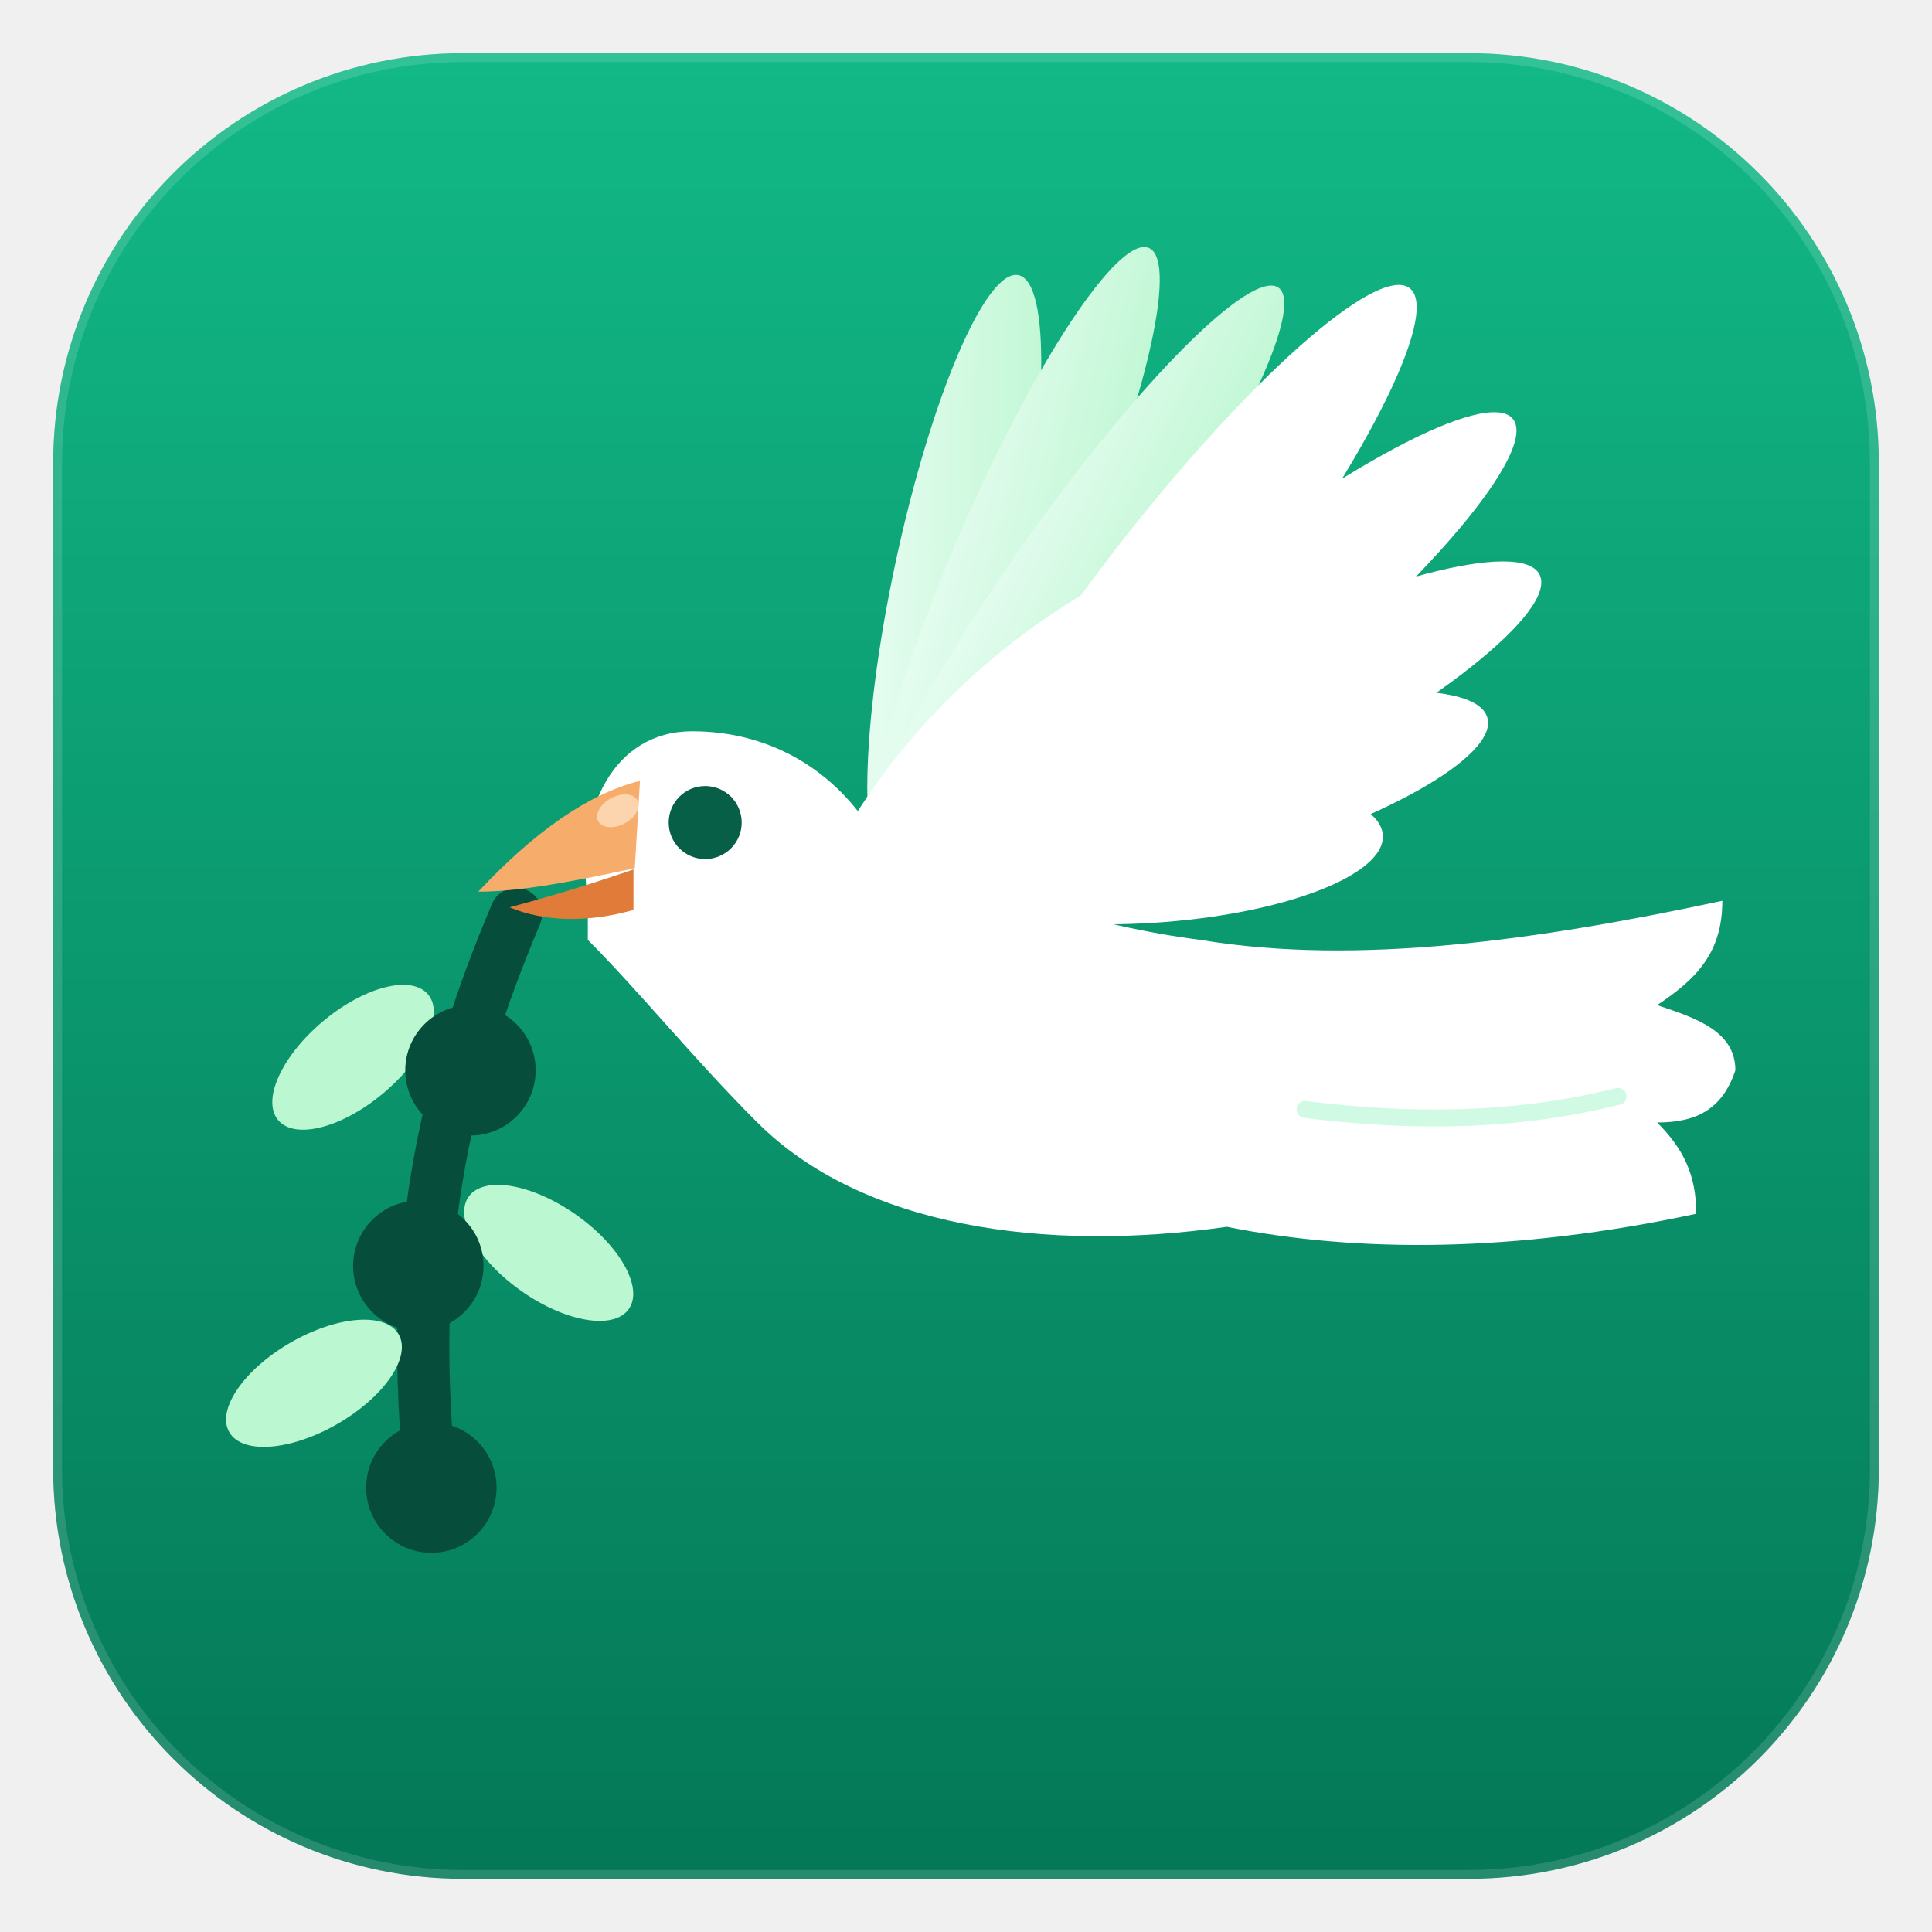
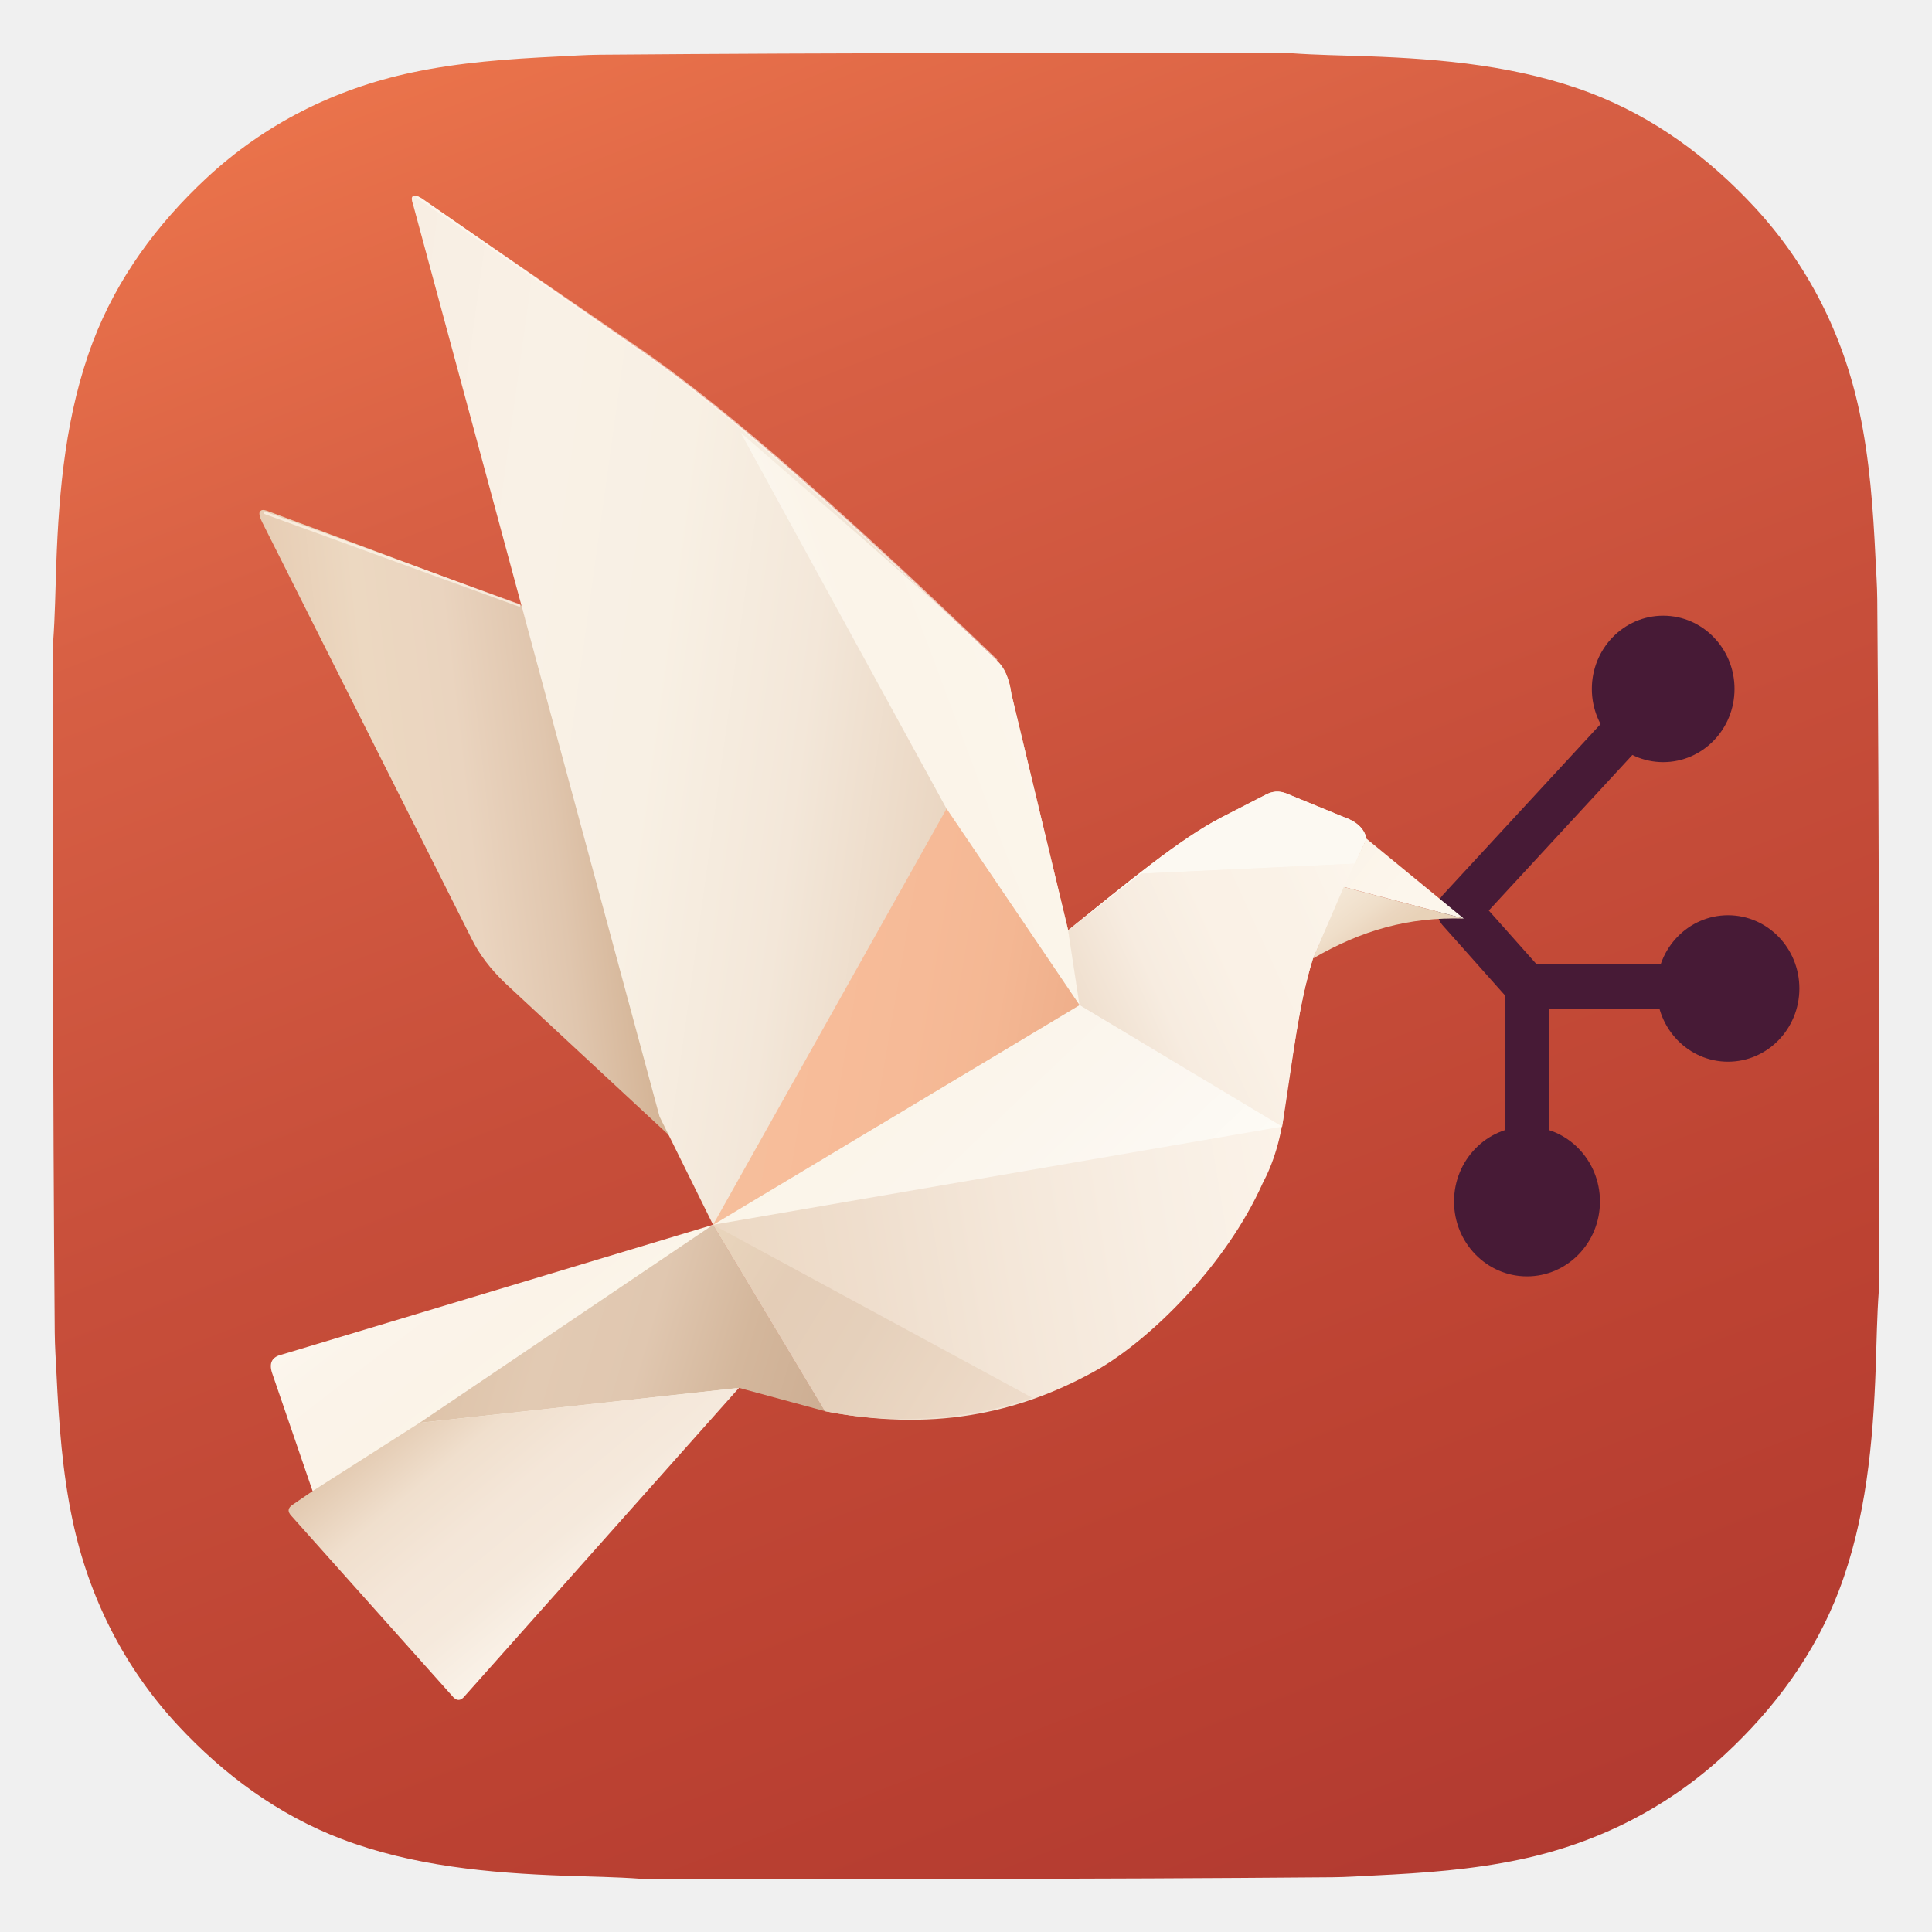
<svg xmlns="http://www.w3.org/2000/svg" viewBox="76 76 872 872" width="1024" height="1024">
  <defs>
-     <linearGradient id="tile" x1="0" y1="0" x2="0" y2="1">
-       <stop offset="0" stop-color="#12b886" />
-       <stop offset="1" stop-color="#047857" />
+     <linearGradient id="tile" gradientUnits="userSpaceOnUse" x1="376.4" y1="-38.5" x2="877.6" y2="1293.5">
+       <stop offset="0" stop-color="#f0794d" />
+       <stop offset="0.25" stop-color="#d75f44" />
+       <stop offset="0.5" stop-color="#c74e3a" />
+       <stop offset="0.75" stop-color="#bc4232" />
+       <stop offset="1" stop-color="#af3830" />
    </linearGradient>
-     <linearGradient id="far-wing" x1="0" y1="0" x2="1" y2="1">
-       <stop offset="0" stop-color="#ecfdf5" />
-       <stop offset="1" stop-color="#bbf7d0" />
+     <linearGradient id="rear-wing" gradientUnits="userSpaceOnUse" x1="216.7" y1="564.2" x2="425.2" y2="539.6">
+       <stop offset="0" stop-color="#e7cdb4" />
+       <stop offset="0.25" stop-color="#ecd8c1" />
+       <stop offset="0.5" stop-color="#ead4bf" />
+       <stop offset="0.75" stop-color="#e0c6ae" />
+       <stop offset="1" stop-color="#d2b192" />
+     </linearGradient>
+     <linearGradient id="wing-front" gradientUnits="userSpaceOnUse" x1="251.2" y1="416.4" x2="624" y2="469.3">
+       <stop offset="0" stop-color="#f8eee3" />
+       <stop offset="0.25" stop-color="#f9f1e6" />
+       <stop offset="0.5" stop-color="#f8f0e4" />
+       <stop offset="0.75" stop-color="#f3e7d9" />
+       <stop offset="1" stop-color="#ead6c2" />
+     </linearGradient>
+     <linearGradient id="wing-edge" gradientUnits="userSpaceOnUse" x1="664.3" y1="488.4" x2="571.2" y2="524.1">
+       <stop offset="0" stop-color="#fbf5eb" />
+       <stop offset="0.25" stop-color="#fbf5ea" />
+       <stop offset="0.5" stop-color="#fbf4e9" />
+       <stop offset="0.75" stop-color="#fbf4e9" />
+       <stop offset="1" stop-color="#fbf6ed" />
+     </linearGradient>
+     <linearGradient id="wing-fold" gradientUnits="userSpaceOnUse" x1="496.3" y1="638.5" x2="693.1" y2="673">
+       <stop offset="0" stop-color="#f6bf9c" />
+       <stop offset="0.25" stop-color="#f7bc99" />
+       <stop offset="0.5" stop-color="#f6ba97" />
+       <stop offset="0.75" stop-color="#f4b793" />
+       <stop offset="1" stop-color="#efaf8b" />
+     </linearGradient>
+     <linearGradient id="tail-top" gradientUnits="userSpaceOnUse" x1="248.6" y1="828.3" x2="306.7" y2="906">
+       <stop offset="0" stop-color="#fcf6ed" />
+       <stop offset="0.25" stop-color="#fbf4ea" />
+       <stop offset="0.5" stop-color="#fbf3e9" />
+       <stop offset="0.75" stop-color="#fbf3e8" />
+       <stop offset="1" stop-color="#fbf5e9" />
+     </linearGradient>
+     <linearGradient id="tail-inner" gradientUnits="userSpaceOnUse" x1="313.6" y1="824.6" x2="540.4" y2="893.7">
+       <stop offset="0" stop-color="#dec3a9" />
+       <stop offset="0.25" stop-color="#e2cab3" />
+       <stop offset="0.5" stop-color="#e0c7b0" />
+       <stop offset="0.75" stop-color="#d4b79c" />
+       <stop offset="1" stop-color="#cdae93" />
+     </linearGradient>
+     <linearGradient id="tail-bottom" gradientUnits="userSpaceOnUse" x1="378" y1="1017.2" x2="281.6" y2="897.5">
+       <stop offset="0" stop-color="#faf2e8" />
+       <stop offset="0.25" stop-color="#f5e9dc" />
+       <stop offset="0.5" stop-color="#f4e6d8" />
+       <stop offset="0.75" stop-color="#f0dfcd" />
+       <stop offset="1" stop-color="#e3cab1" />
+     </linearGradient>
+     <linearGradient id="neck" gradientUnits="userSpaceOnUse" x1="876.3" y1="586" x2="704.1" y2="666.3">
+       <stop offset="0" stop-color="#fcf5ec" />
+       <stop offset="0.25" stop-color="#faf2e7" />
+       <stop offset="0.5" stop-color="#faf1e6" />
+       <stop offset="0.75" stop-color="#f7ece0" />
+       <stop offset="1" stop-color="#efdfce" />
+     </linearGradient>
+     <linearGradient id="breast-top" gradientUnits="userSpaceOnUse" x1="739.4" y1="801" x2="605.8" y2="657.5">
+       <stop offset="0" stop-color="#fdfbf5" />
+       <stop offset="0.25" stop-color="#fcf8f2" />
+       <stop offset="0.5" stop-color="#fbf6ee" />
+       <stop offset="0.75" stop-color="#fbf5eb" />
+       <stop offset="1" stop-color="#fbf5e9" />
+     </linearGradient>
+     <linearGradient id="breast-bottom" gradientUnits="userSpaceOnUse" x1="834.6" y1="797.2" x2="483.8" y2="857.6">
+       <stop offset="0" stop-color="#fbf3e9" />
+       <stop offset="0.25" stop-color="#f8eee3" />
+       <stop offset="0.5" stop-color="#f4e7d9" />
+       <stop offset="0.75" stop-color="#efdecd" />
+       <stop offset="1" stop-color="#ecd8c3" />
+     </linearGradient>
+     <linearGradient id="belly" gradientUnits="userSpaceOnUse" x1="647.8" y1="919.1" x2="459.8" y2="800.8">
+       <stop offset="0" stop-color="#eedccb" />
+       <stop offset="0.25" stop-color="#ead6c2" />
+       <stop offset="0.5" stop-color="#e5d0bb" />
+       <stop offset="0.75" stop-color="#e4cdb7" />
+       <stop offset="1" stop-color="#e9d5bc" />
+     </linearGradient>
+     <linearGradient id="beak-top" gradientUnits="userSpaceOnUse" x1="874" y1="551" x2="934" y2="599">
+       <stop offset="0" stop-color="#fbf4e9" />
+       <stop offset="0.25" stop-color="#fcf5eb" />
+       <stop offset="0.5" stop-color="#fcf6ec" />
+       <stop offset="0.75" stop-color="#fcf6ec" />
+       <stop offset="1" stop-color="#faf4e9" />
+     </linearGradient>
+     <linearGradient id="beak-bottom" gradientUnits="userSpaceOnUse" x1="860" y1="580" x2="883" y2="613">
+       <stop offset="0" stop-color="#f4e7d6" />
+       <stop offset="0.25" stop-color="#f2e3d0" />
+       <stop offset="0.5" stop-color="#efdec9" />
+       <stop offset="0.75" stop-color="#ebd6bf" />
+       <stop offset="1" stop-color="#e8d2b8" />
    </linearGradient>
  </defs>
-   <rect x="100" y="100" width="824" height="824" rx="185" fill="url(#tile)" />
-   <rect x="102" y="102" width="820" height="820" rx="183" fill="none" stroke="#ffffff" stroke-opacity="0.14" stroke-width="4" />
-   <g transform="translate(100 100) scale(5.885714) translate(4 4)">
-     <g fill="url(#far-wing)">
-       <ellipse cx="65.1" cy="36.0" rx="23.5" ry="4.6" transform="rotate(-77.9 65.1 36.0)" />
-       <ellipse cx="69.7" cy="34.8" rx="26.0" ry="4.6" transform="rotate(-66.6 69.7 34.8)" />
-       <ellipse cx="74.3" cy="36.1" rx="27.1" ry="4.6" transform="rotate(-54.7 74.3 36.1)" />
+   <g transform="translate(100 100) scale(0.731794 0.75114) translate(-64 -79)">
+     <g id="background">
+       <path d="M627.000 79.000         C551.634 79.000 476.267 79.336 400.903 79.937         C392.319 80.006 383.748 80.608 375.173 81.009         C344.986 82.418 314.721 84.519 285.103 90.650         C237.458 100.513 194.424 121.610 158.767 153.856         C128.204 181.496 103.366 214.290 88.506 252.415         C71.877 295.078 67.545 341.088 65.902 386.326         C65.346 401.634 65.154 417.124 64.000 432.391         C64.000 438.035 64.000 443.871 64.000 449.532         C64.000 461.673 64.000 473.815 64.000 485.956         C64.000 533.137 64.000 580.319 64.000 627.500         C64.000 700.925 64.345 774.351 64.962 847.774         C65.032 856.137 65.651 864.487 66.062 872.841         C67.509 902.250 69.665 931.736 75.958 960.592         C86.082 1007.009 107.736 1048.935 140.835 1083.673         C169.206 1113.450 202.867 1137.648 241.999 1152.125         C285.790 1168.326 333.017 1172.546 379.450 1174.147         C395.163 1174.689 411.063 1174.875 426.734 1176.000         C432.526 1176.000 438.517 1176.000 444.327 1176.000         C456.790 1176.000 469.252 1176.000 481.714 1176.000         C530.143 1176.000 578.571 1176.000 627.000 1176.000         C702.366 1176.000 777.733 1175.664 853.097 1175.063         C861.681 1174.994 870.252 1174.392 878.827 1173.991         C909.014 1172.582 939.279 1170.481 968.897 1164.350         C1016.542 1154.487 1059.576 1133.390 1095.233 1101.144         C1125.796 1073.504 1150.634 1040.710 1165.494 1002.585         C1182.123 959.922 1186.455 913.912 1188.098 868.674         C1188.654 853.366 1188.846 837.876 1190.000 822.609         C1190.000 816.965 1190.000 811.129 1190.000 805.468         C1190.000 793.327 1190.000 781.185 1190.000 769.044         C1190.000 721.863 1190.000 674.681 1190.000 627.500         C1190.000 554.075 1189.655 480.649 1189.038 407.226         C1188.968 398.863 1188.349 390.513 1187.938 382.159         C1186.491 352.750 1184.335 323.264 1178.042 294.408         C1167.918 247.991 1146.264 206.065 1113.165 171.327         C1084.794 141.550 1051.133 117.352 1012.001 102.875         C968.210 86.674 920.983 82.454 874.550 80.853         C858.837 80.311 842.937 80.125 827.266 79.000         C821.474 79.000 815.483 79.000 809.673 79.000         C797.210 79.000 784.748 79.000 772.286 79.000         C723.857 79.000 675.429 79.000 627.000 79.000         Z" fill="url(#tile)" />
    </g>
-     <path d="M37 61 C36 54 39 48 45 48 C51 48 56 51 59 56 C66 60 76 63 84 64 C96 66 110 64 124 61 C124 65 122 67 119 69 C122 70 125 71 125 74 C124 77 122 78 119 78 C121 80 122 82 122 85 C108 88 96 88 86 86 C72 88 58 86 50 78 C45 73 41 68 37 64 Z" fill="#ffffff" />
-     <g fill="#ffffff">
-       <ellipse cx="81.8" cy="37.6" rx="29.8" ry="5.6" transform="rotate(-52.3 81.8 37.6)" />
-       <ellipse cx="85.4" cy="42.3" rx="29.0" ry="5.6" transform="rotate(-39.0 85.4 42.3)" />
-       <ellipse cx="86.2" cy="47.9" rx="26.6" ry="5.6" transform="rotate(-26.6 86.2 47.9)" />
-       <ellipse cx="84.1" cy="53.0" rx="22.7" ry="5.6" transform="rotate(-15.4 84.1 53.0)" />
-       <ellipse cx="80.0" cy="57.1" rx="18.0" ry="5.6" transform="rotate(-3.6 80.0 57.1)" />
+     <g id="git-branch" fill="#471a36">
+       <path d="M986.5 769L959.5 769L959.5 640L986.5 640Z         M982.97 630.897L963.03 649.103L921.03 603.103L940.97 584.897Z         M940.8 603.285L921.2 584.715L1047.2 451.715L1066.8 470.285Z         M973 653.5L973 626.5L1097 626.5L1097 653.5Z         M986.5 640a13.5 13.5 0 1 1 -27 0a13.5 13.5 0 1 1 27 0Z         M944.5 594a13.5 13.5 0 1 1 -27 0a13.5 13.5 0 1 1 27 0Z         M1101 461a44 44 0 1 1 -88 0a44 44 0 1 1 88 0Z         M1141 641a44 44 0 1 1 -88 0a44 44 0 1 1 88 0Z         M1018 769a45 45 0 1 1 -90 0a45 45 0 1 1 90 0Z" />
    </g>
-     <path d="M56 57 C62 46 72 38 82 34 C87 40 87 49 82 57 C76 62 66 62 56 57 Z" fill="#ffffff" />
-     <g fill="none" stroke-linecap="round">
-       <path d="M92 77 C100 78 108 78 116 76" stroke="#d1fae5" stroke-width="1.3" />
+     <g id="tail">
+       <path d="M471 783L205 861Q196 863 199 872L224 943L487 881Z" fill="url(#tail-top)" />
+       <path d="M471 783L540 895L487 881L290 902Z" fill="url(#tail-inner)" />
+       <path d="M224 943L290 902L487 881L318 1066Q314 1071 310 1066L211 958Q207 954 212 951Z" fill="url(#tail-bottom)" />
    </g>
-     <circle cx="46" cy="55" r="2.8" fill="#065f46" />
-     <path d="M31.5 62 C26 75 23 88 25 106" fill="none" stroke="#064e3b" stroke-width="4" stroke-linecap="round" />
-     <path d="M40.5 58.6 C37 59.8 34 60.7 31 61.5 C33.6 62.6 37 62.7 40.5 61.7 Z" fill="#e07b39" />
-     <path d="M41 51.8 C37 52.8 32.8 55.8 28.6 60.3 C32 60.3 36.4 59.4 40.6 58.5 Z" fill="#f6ad6b" />
-     <ellipse cx="39.3" cy="54.1" rx="1.7" ry="1.1" fill="#fcd5ae" transform="rotate(-28 39.3 54.1)" />
-     <ellipse cx="19" cy="73" rx="7.5" ry="3.6" fill="#bbf7d0" transform="rotate(-40 19 73)" />
-     <ellipse cx="34" cy="88" rx="7.5" ry="3.6" fill="#bbf7d0" transform="rotate(35 34 88)" />
-     <ellipse cx="16" cy="98" rx="7.5" ry="3.6" fill="#bbf7d0" transform="rotate(-30 16 98)" />
-     <circle cx="28" cy="74" r="5" fill="#064e3b" />
-     <circle cx="24" cy="89" r="5" fill="#064e3b" />
-     <circle cx="25" cy="106" r="5" fill="#064e3b" />
+     <g id="rear-wing-layer">
+       <path d="M196 354L353 411L448 733L343 638Q329 625 322 611L193 361Q190 355 192 354Q193 353 196 354Z" fill="url(#rear-wing)" />
+       <path d="M194 355L352 411" fill="none" stroke="#fff9ed" stroke-width="1.5" stroke-opacity=".7" />
+     </g>
+     <g id="body">
+       <path d="M471 783L690 606C727 577 759 551 785 538L811 525Q818 521 825 524L860 538Q872 542 874 551L841 623C832 651 829 681 824 708C822 731 816 747 810 758C787 808 741 851 710 869C658 898 604 907 540 895Z" fill="url(#breast-bottom)" />
+       <path d="M690 606C727 577 759 551 785 538L811 525Q818 521 825 524L860 538Q872 542 874 551L867 566L735 572Z" fill="#fcf9f2" />
+       <path d="M690 606L735 572L867 566L841 623C832 651 829 681 822 724L697 651Z" fill="url(#neck)" />
+       <path d="M471 783L697 651L822 724Z" fill="url(#breast-top)" />
+       <path d="M471 783L668 887C626 901 580 903 540 895Z" fill="url(#belly)" />
+     </g>
+     <g id="foreground-wing">
+       <path d="M291 166L421 254C482 294 565 368 646 444Q653 450 655 464L690 606L697 651L471 783L438 718L286 170Q283 162 291 166Z" fill="url(#wing-front)" />
+       <path d="M488 307C542 353 596 397 646 444Q653 450 655 464L690 606L697 651L615 533Z" fill="url(#wing-edge)" />
+       <path d="M615 533L697 651L471 783Z" fill="url(#wing-fold)" />
+       <path d="M288 165L421 254C482 294 565 368 646 444" fill="none" stroke="#fffaf1" stroke-width="1.3" stroke-opacity=".6" />
+     </g>
+     <g id="beak">
+       <path d="M874 551L934 599L860 580Z" fill="url(#beak-top)" />
+       <path d="M860 580L934 599C900 598 871 606 841 623Z" fill="url(#beak-bottom)" />
+     </g>
  </g>
</svg>
